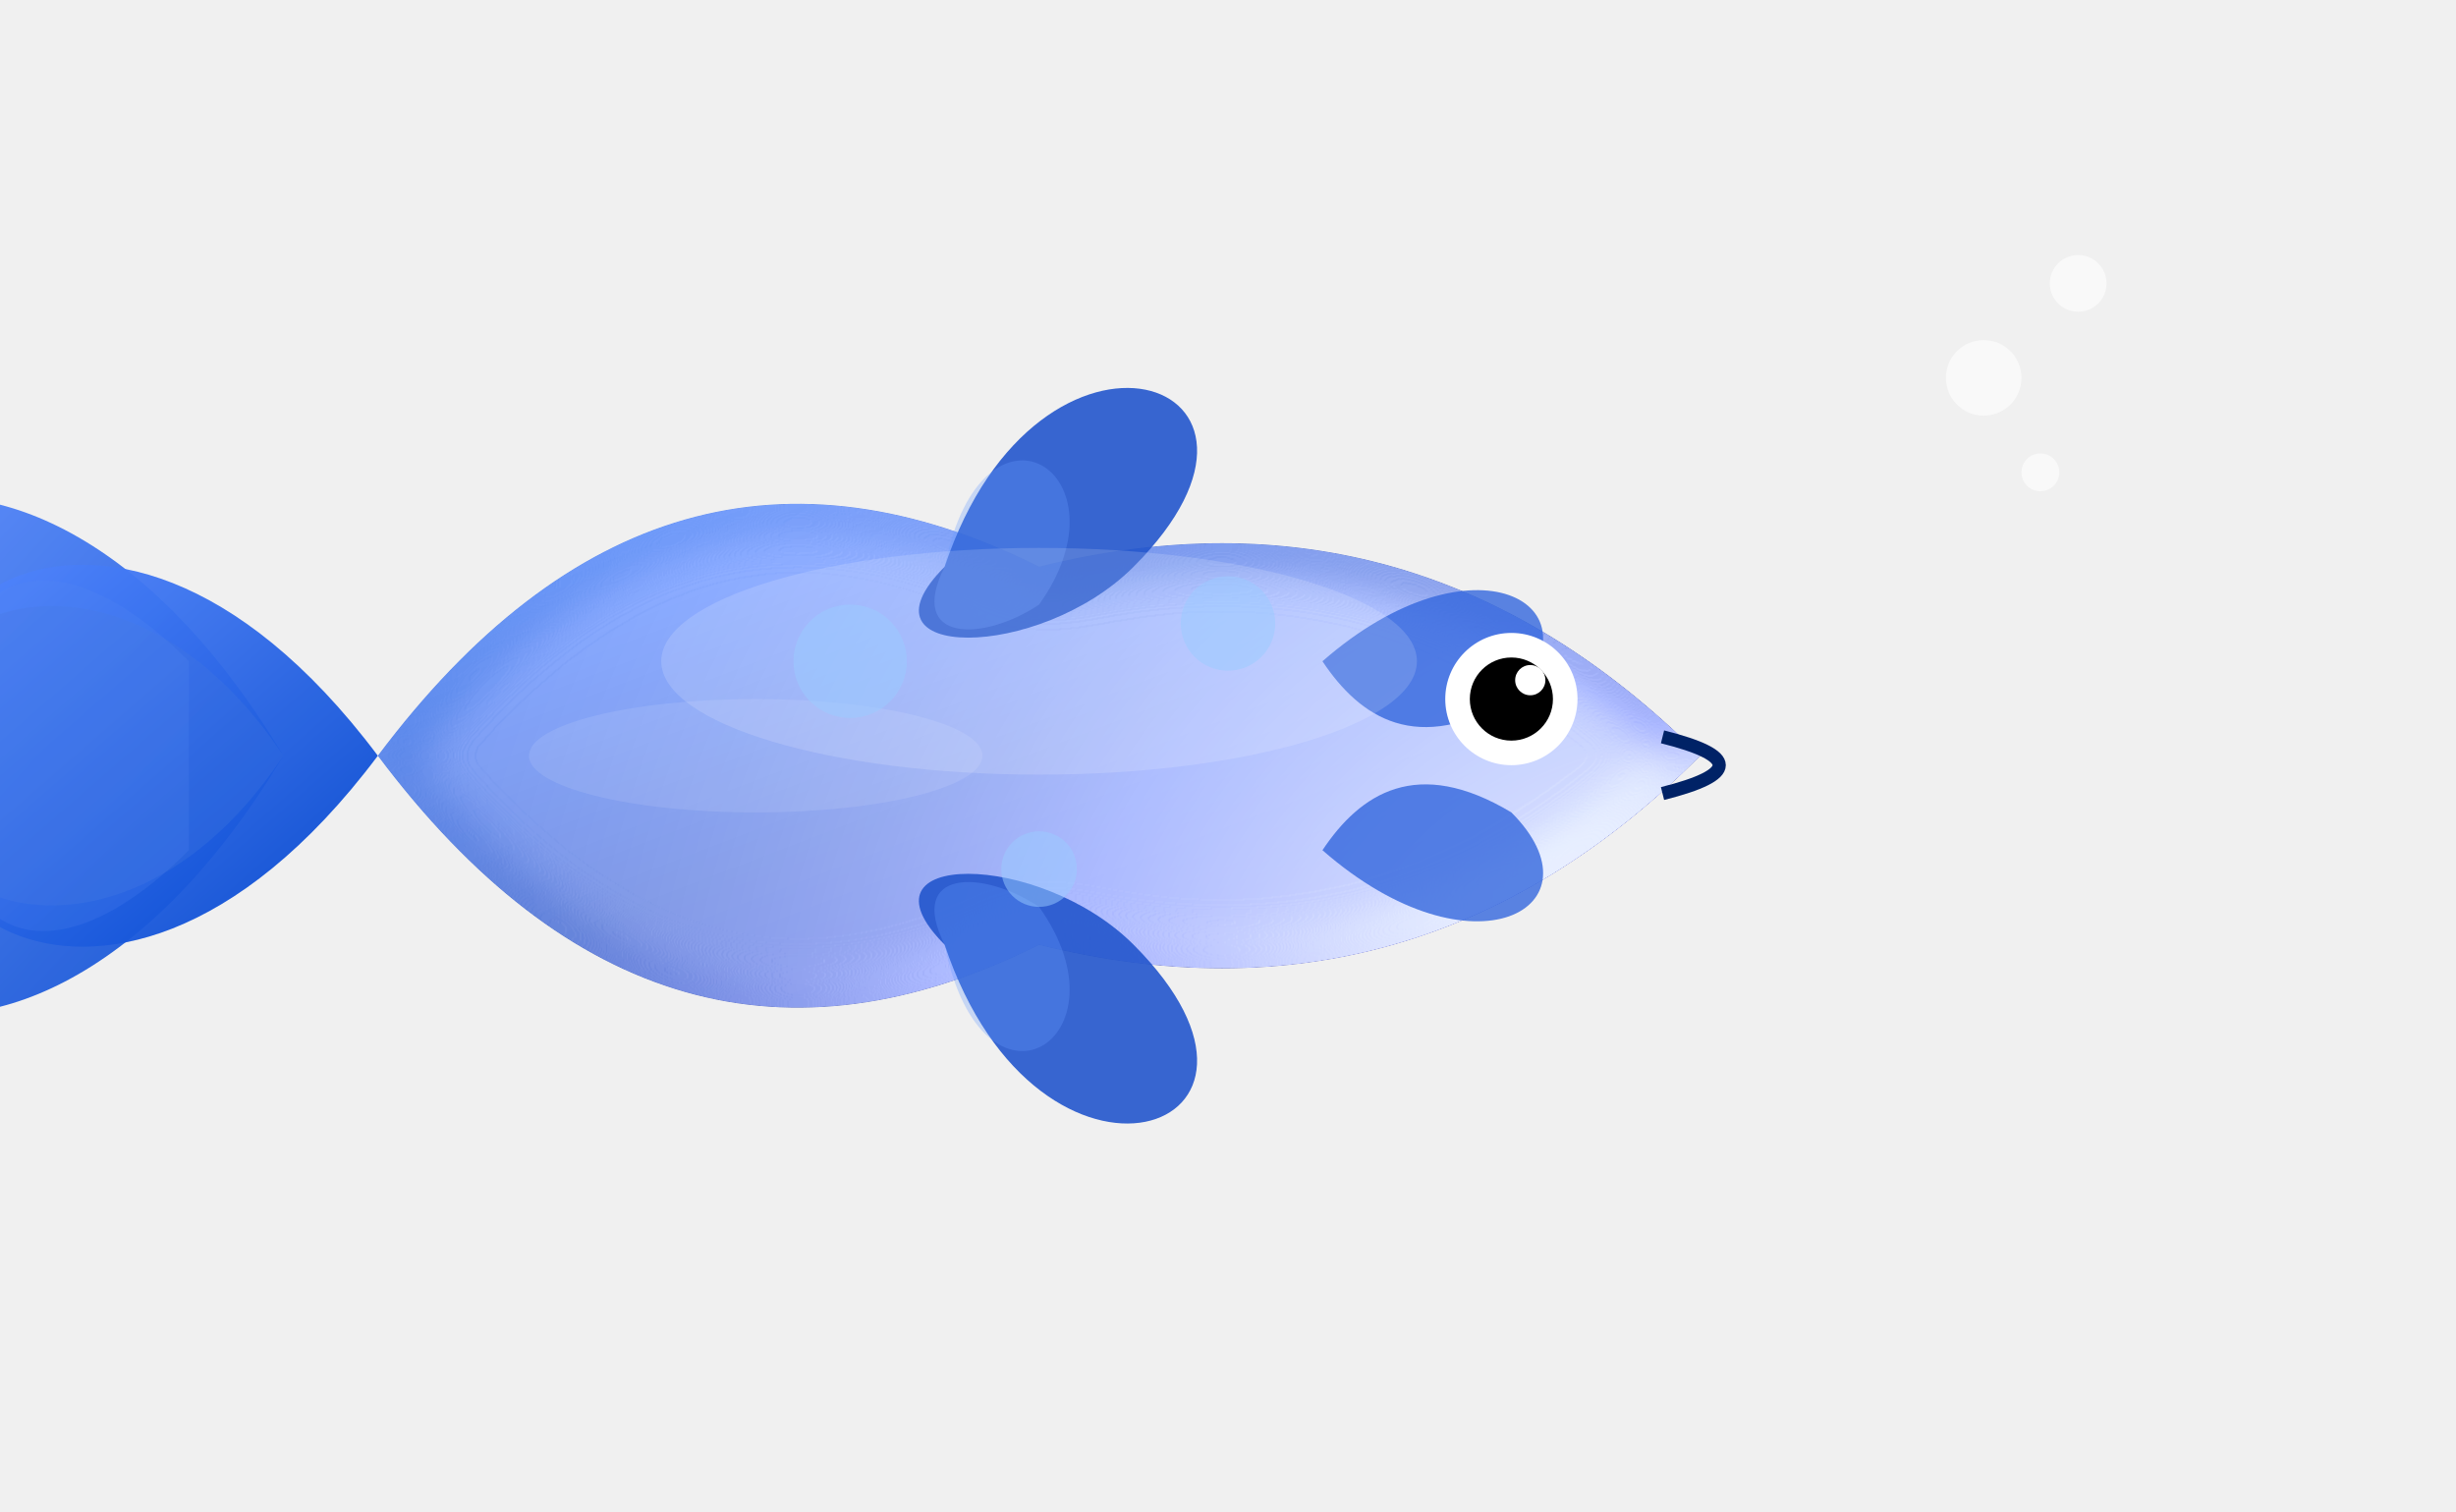
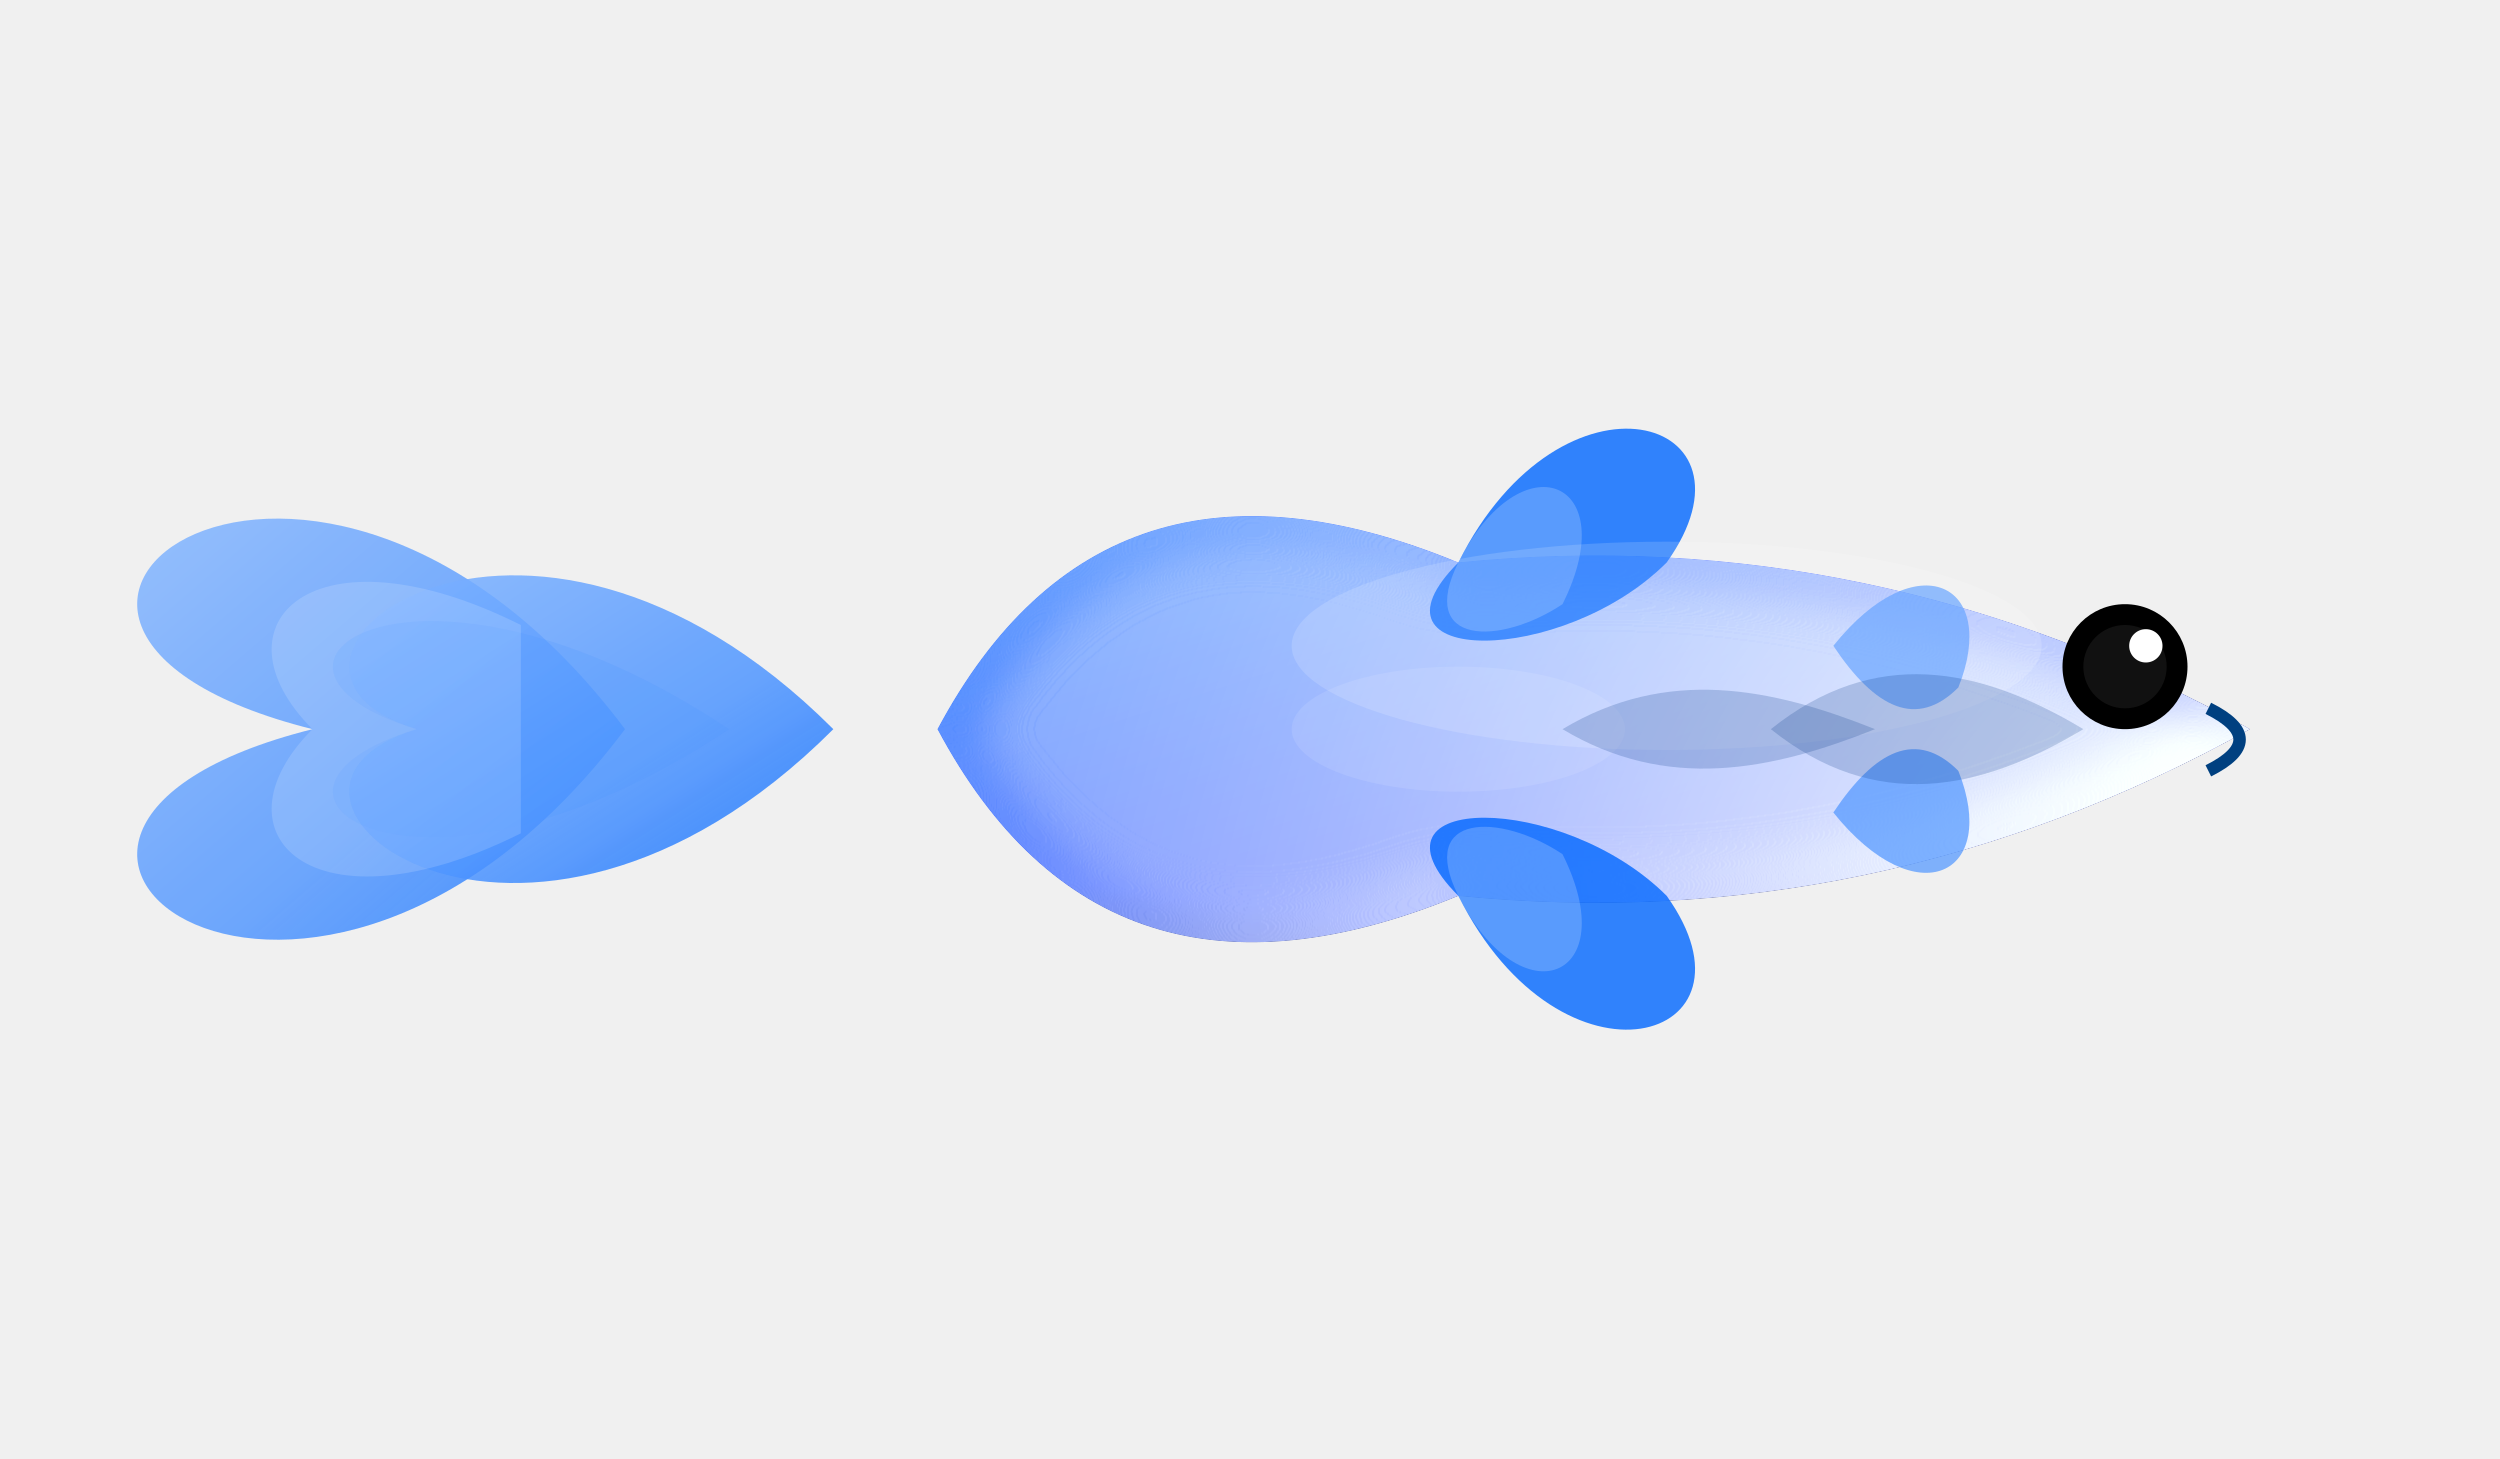
- <svg xmlns="http://www.w3.org/2000/svg" width="130" height="80">
+ <svg xmlns="http://www.w3.org/2000/svg" width="120" height="70">
  <defs>
-     <linearGradient id="bodyGradient" x1="0%" y1="0%" x2="100%" y2="100%">
-       <stop offset="0%" style="stop-color:#6699ff;stop-opacity:1" />
-       <stop offset="50%" style="stop-color:#3366cc;stop-opacity:1" />
-       <stop offset="100%" style="stop-color:#0033cc;stop-opacity:1" />
+     <linearGradient id="blueBodyGradient" x1="0%" y1="0%" x2="100%" y2="100%">
+       <stop offset="0%" style="stop-color:#4d94ff;stop-opacity:1" />
+       <stop offset="40%" style="stop-color:#0066ff;stop-opacity:1" />
+       <stop offset="70%" style="stop-color:#0047b3;stop-opacity:1" />
+       <stop offset="100%" style="stop-color:#003380;stop-opacity:1" />
    </linearGradient>
-     <linearGradient id="tailGradient" x1="0%" y1="0%" x2="100%" y2="100%">
-       <stop offset="0%" style="stop-color:#5588ff;stop-opacity:1" />
-       <stop offset="100%" style="stop-color:#0044cc;stop-opacity:1" />
+     <linearGradient id="blueTailGradient" x1="0%" y1="0%" x2="100%" y2="100%">
+       <stop offset="0%" style="stop-color:#80b3ff;stop-opacity:0.9" />
+       <stop offset="60%" style="stop-color:#4d94ff;stop-opacity:0.9" />
+       <stop offset="100%" style="stop-color:#0066ff;stop-opacity:0.8" />
    </linearGradient>
-     <filter id="glowFilter" x="-20%" y="-20%" width="140%" height="140%">
+     <filter id="blueGlowFilter" x="-20%" y="-20%" width="140%" height="140%">
      <feGaussianBlur in="SourceAlpha" stdDeviation="1.5" result="blur" />
      <feOffset in="blur" dx="0" dy="0" result="offsetBlur" />
-       <feSpecularLighting in="blur" surfaceScale="5" specularConstant="0.8" specularExponent="15" lighting-color="#ffffff" result="specOut">
-         <fePointLight x="50" y="20" z="50" />
+       <feSpecularLighting in="blur" surfaceScale="4" specularConstant="1" specularExponent="20" lighting-color="#ffffff" result="specOut">
+         <fePointLight x="60" y="20" z="80" />
      </feSpecularLighting>
      <feComposite in="specOut" in2="SourceAlpha" operator="in" result="specOut" />
      <feComposite in="SourceGraphic" in2="specOut" operator="arithmetic" k1="0" k2="1" k3="1" k4="0" result="lit" />
    </filter>
-     <pattern id="scalePattern" patternUnits="userSpaceOnUse" width="7" height="7" patternTransform="rotate(45)">
-       <path d="M 0,0 C 3.5,0 7,3.5 7,7 C 7,3.5 3.5,0 0,0 z" fill="#3377ee" opacity="0.2" />
+     <pattern id="blueScalePattern" patternUnits="userSpaceOnUse" width="5" height="5" patternTransform="rotate(45)">
+       <path d="M 0,0 C 2.5,0 5,2.5 5,5 C 5,2.5 2.5,0 0,0 z" fill="#0052cc" opacity="0.15" />
    </pattern>
  </defs>
-   <g transform="translate(40, 40)">
-     <path d="M -25,0 C -40,-25 -60,-10 -45,0 C -60,10 -40,25 -25,0 Z" fill="url(#tailGradient)" opacity="0.9" />
-     <path d="M -20,0 C -35,-20 -50,-5 -40,0 C -50,5 -35,20 -20,0 Z" fill="url(#tailGradient)" opacity="0.95" />
-     <path d="M -25,0 C -35,-15 -50,-5 -40,0 C -50,5 -35,15 -25,0 Z" fill="#4477dd" opacity="0.3" />
-     <path d="M -30,-5 C -40,-15 -45,-5 -40,0 C -45,5 -40,15 -30,5 Z" fill="#5588ee" opacity="0.2" />
-     <path d="M -20,0 Q -5,-20 15,-10 Q 35,-15 50,0 Q 35,15 15,10 Q -5,20 -20,0 Z" fill="url(#bodyGradient)" filter="url(#glowFilter)" />
-     <path d="M -20,0 Q -5,-20 15,-10 Q 35,-15 50,0 Q 35,15 15,10 Q -5,20 -20,0 Z" fill="url(#scalePattern)" />
-     <path d="M 10,-10 C 15,-25 30,-20 20,-10 C 15,-5 5,-5 10,-10" fill="#2255cc" opacity="0.9" />
-     <path d="M 10,-10 C 12,-20 20,-15 15,-8 C 12,-6 8,-6 10,-10" fill="#6699ff" opacity="0.3" />
-     <path d="M 10,10 C 15,25 30,20 20,10 C 15,5 5,5 10,10" fill="#2255cc" opacity="0.9" />
-     <path d="M 10,10 C 12,20 20,15 15,8 C 12,6 8,6 10,10" fill="#6699ff" opacity="0.3" />
-     <path d="M 30,-5 C 38,-12 45,-8 40,-3 C 35,0 32,-2 30,-5" fill="#3366dd" opacity="0.8" />
-     <path d="M 30,5 C 38,12 45,8 40,3 C 35,0 32,2 30,5" fill="#3366dd" opacity="0.8" />
-     <circle cx="40" cy="-3" r="3.5" fill="white" />
-     <circle cx="40" cy="-3" r="2.2" fill="black" />
-     <circle cx="41" cy="-4" r="0.8" fill="white" />
-     <path d="M 48,-1 C 52,0 52,1 48,2" fill="none" stroke="#002266" stroke-width="0.7" />
-     <ellipse cx="15" cy="-5" rx="20" ry="6" fill="white" opacity="0.15" />
-     <ellipse cx="0" cy="0" rx="12" ry="3" fill="white" opacity="0.1" />
-     <circle cx="5" cy="-5" r="3" fill="#99ccff" opacity="0.5" />
-     <circle cx="15" cy="6" r="2" fill="#99ccff" opacity="0.5" />
-     <circle cx="25" cy="-7" r="2.5" fill="#99ccff" opacity="0.5" />
+   <g transform="translate(60, 35)">
+     <path d="M -30,0 C -45,-20 -65,-5 -45,0 C -65,5 -45,20 -30,0 Z" fill="url(#blueTailGradient)" opacity="0.9" />
+     <path d="M -20,0 C -35,-15 -50,-3 -40,0 C -50,3 -35,15 -20,0 Z" fill="url(#blueTailGradient)" opacity="0.95" />
+     <path d="M -25,0 C -40,-10 -50,-3 -40,0 C -50,3 -40,10 -25,0 Z" fill="#4d94ff" opacity="0.2" />
+     <path d="M -35,-5 C -45,-10 -50,-5 -45,0 C -50,5 -45,10 -35,5 Z" fill="#ffffff" opacity="0.15" />
+     <path d="M -15,0 Q -7,-15 10,-8 Q 30,-10 48,0 Q 30,10 10,8 Q -7,15 -15,0 Z" fill="url(#blueBodyGradient)" filter="url(#blueGlowFilter)" />
+     <path d="M -15,0 Q -7,-15 10,-8 Q 30,-10 48,0 Q 30,10 10,8 Q -7,15 -15,0 Z" fill="url(#blueScalePattern)" />
+     <path d="M 10,-8 C 15,-18 25,-15 20,-8 C 15,-3 5,-3 10,-8" fill="#0066ff" opacity="0.8" />
+     <path d="M 10,-8 C 13,-14 18,-12 15,-6 C 12,-4 8,-4 10,-8" fill="#ffffff" opacity="0.2" />
+     <path d="M 10,8 C 15,18 25,15 20,8 C 15,3 5,3 10,8" fill="#0066ff" opacity="0.8" />
+     <path d="M 10,8 C 13,14 18,12 15,6 C 12,4 8,4 10,8" fill="#ffffff" opacity="0.2" />
+     <path d="M 28,-4 C 32,-9 36,-7 34,-2 C 32,0 30,-1 28,-4" fill="#4d94ff" opacity="0.7" />
+     <path d="M 28,4 C 32,9 36,7 34,2 C 32,0 30,1 28,4" fill="#4d94ff" opacity="0.7" />
+     <circle cx="42" cy="-3" r="3" fill="black" />
+     <circle cx="42" cy="-3" r="2" fill="#111" />
+     <circle cx="43" cy="-4" r="0.8" fill="white" />
+     <path d="M 46,-1 C 48,0 48,1 46,2" fill="none" stroke="#004080" stroke-width="0.6" />
+     <ellipse cx="20" cy="-4" rx="18" ry="5" fill="white" opacity="0.15" />
+     <ellipse cx="10" cy="0" rx="8" ry="3" fill="white" opacity="0.1" />
+     <path d="M 25,0 C 30,-4 35,-3 40,0 C 35,3 30,4 25,0" fill="#003380" opacity="0.2" />
+     <path d="M 15,0 C 20,-3 25,-2 30,0 C 25,2 20,3 15,0" fill="#003380" opacity="0.2" />
  </g>
-   <circle cx="105" cy="20" r="2" fill="white" opacity="0.6" />
-   <circle cx="110" cy="15" r="1.5" fill="white" opacity="0.6" />
-   <circle cx="108" cy="25" r="1" fill="white" opacity="0.6" />
</svg>
